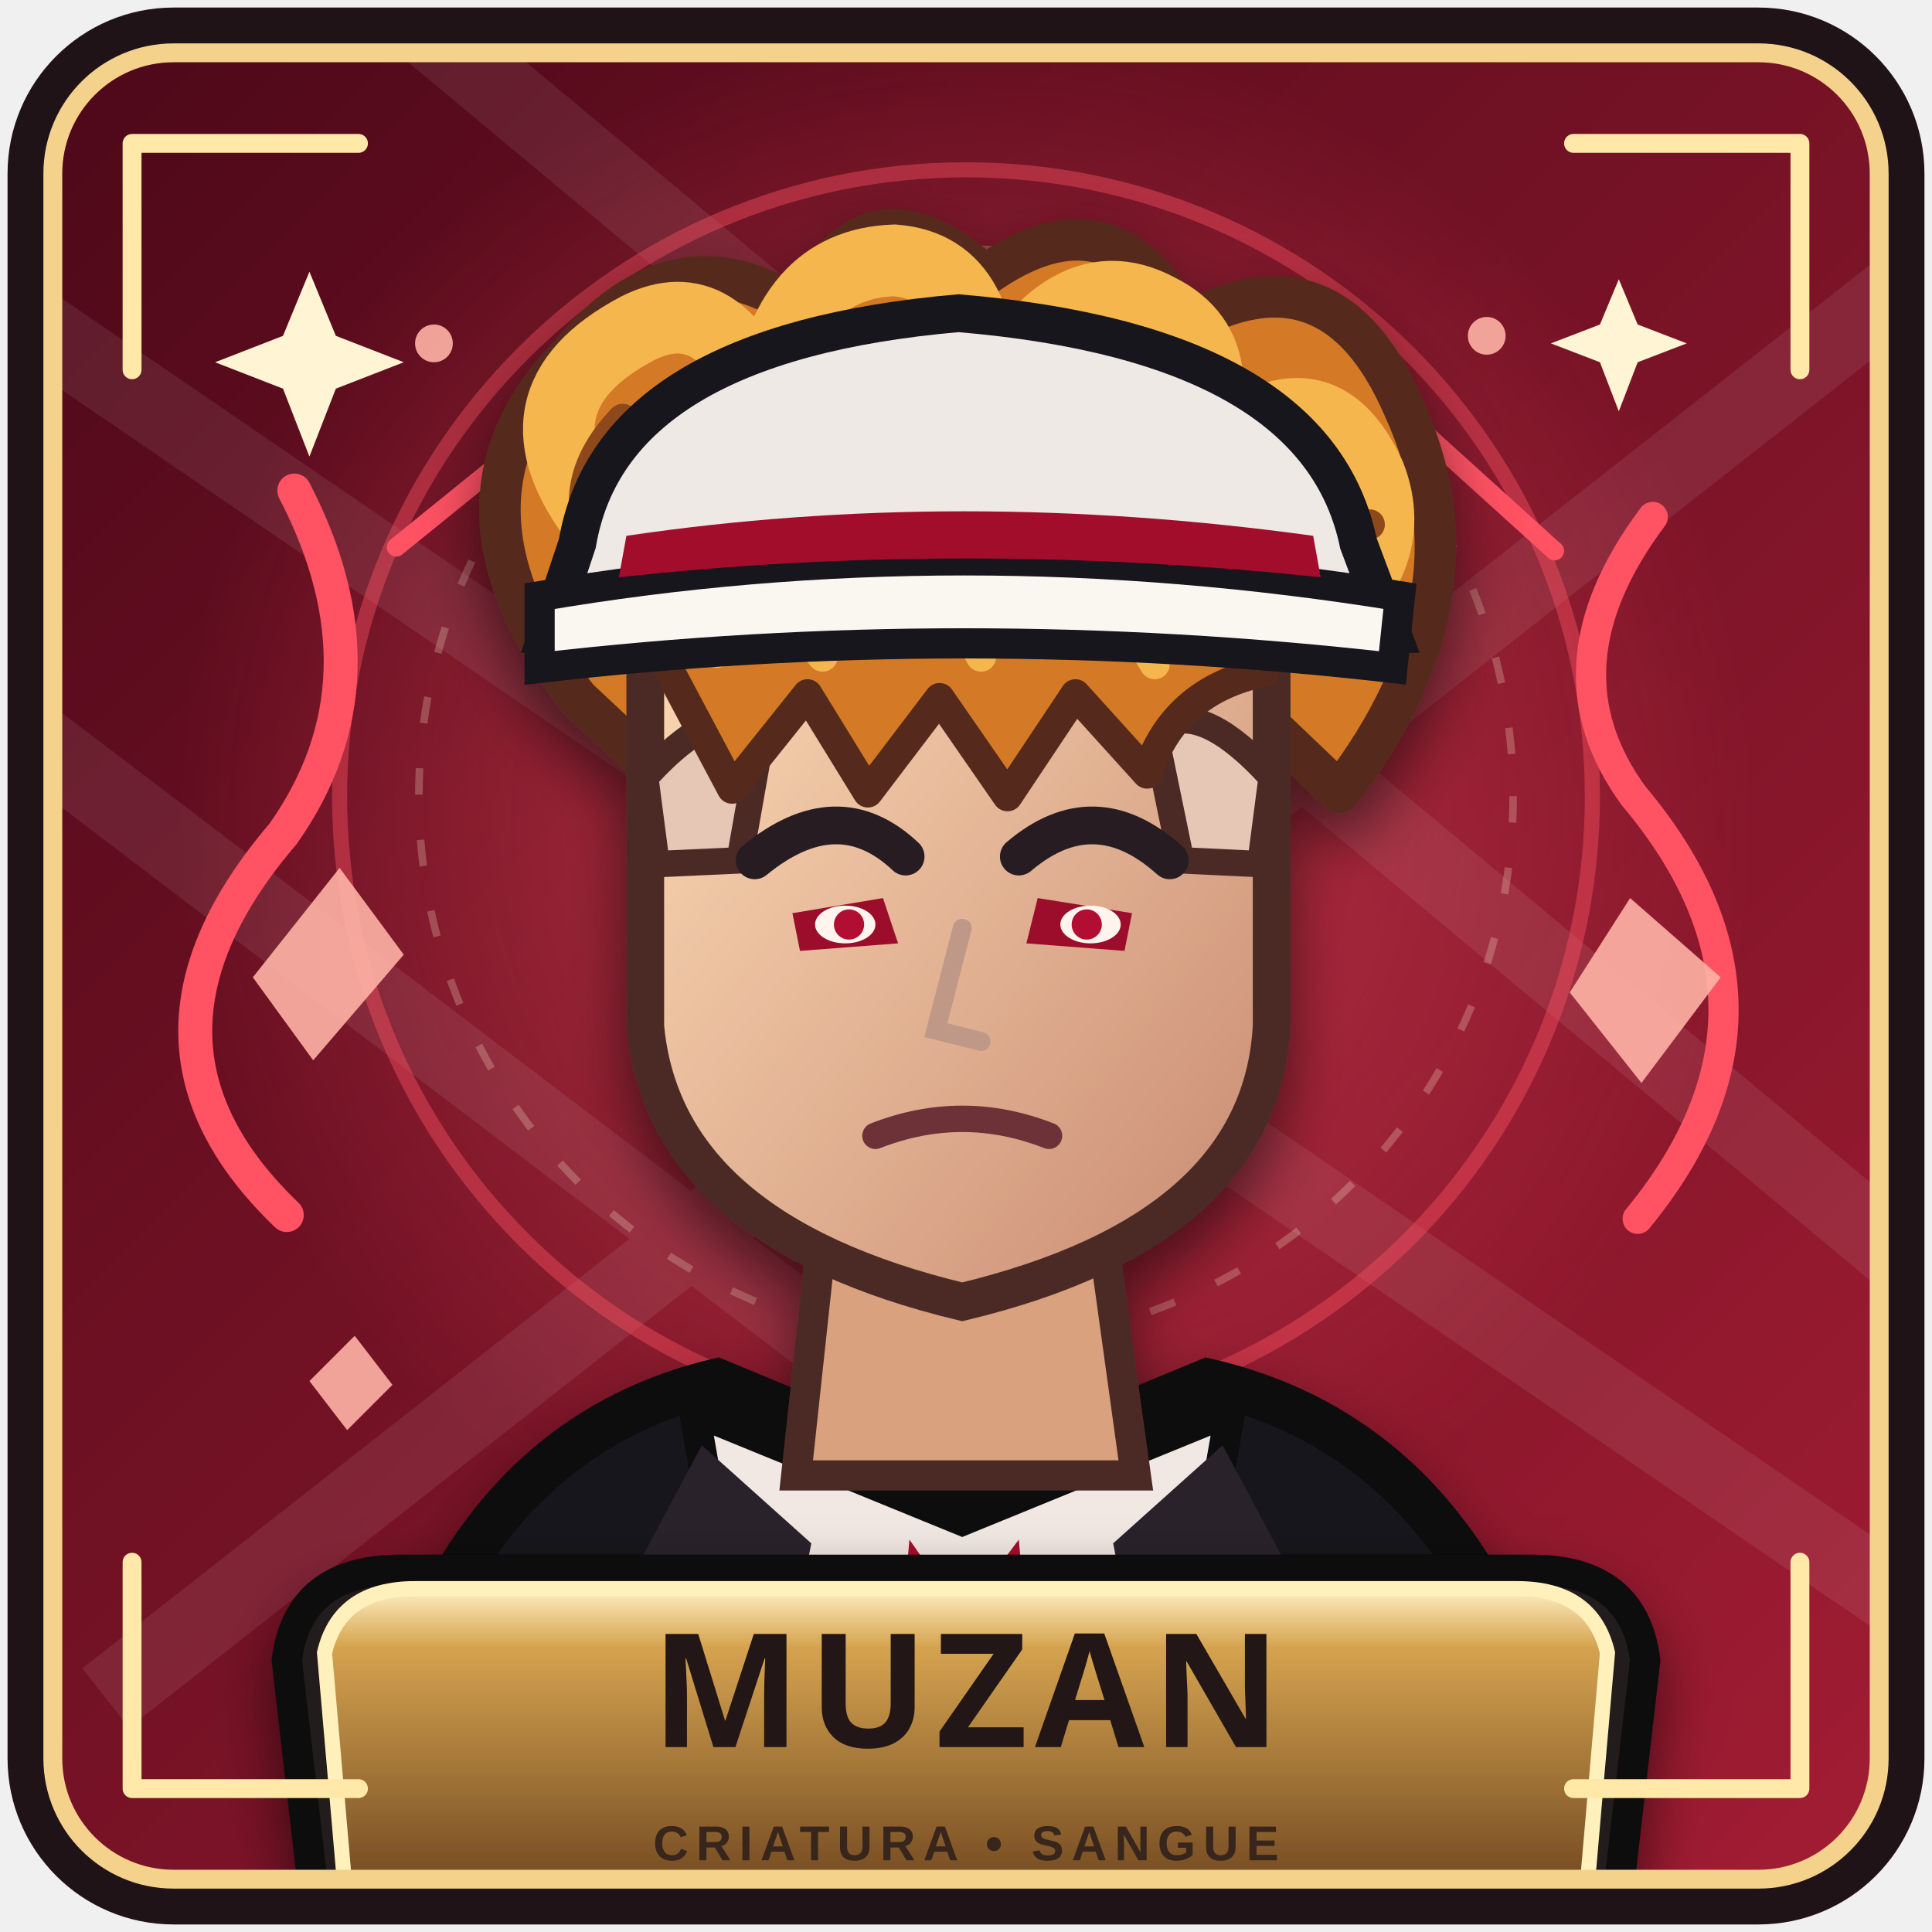
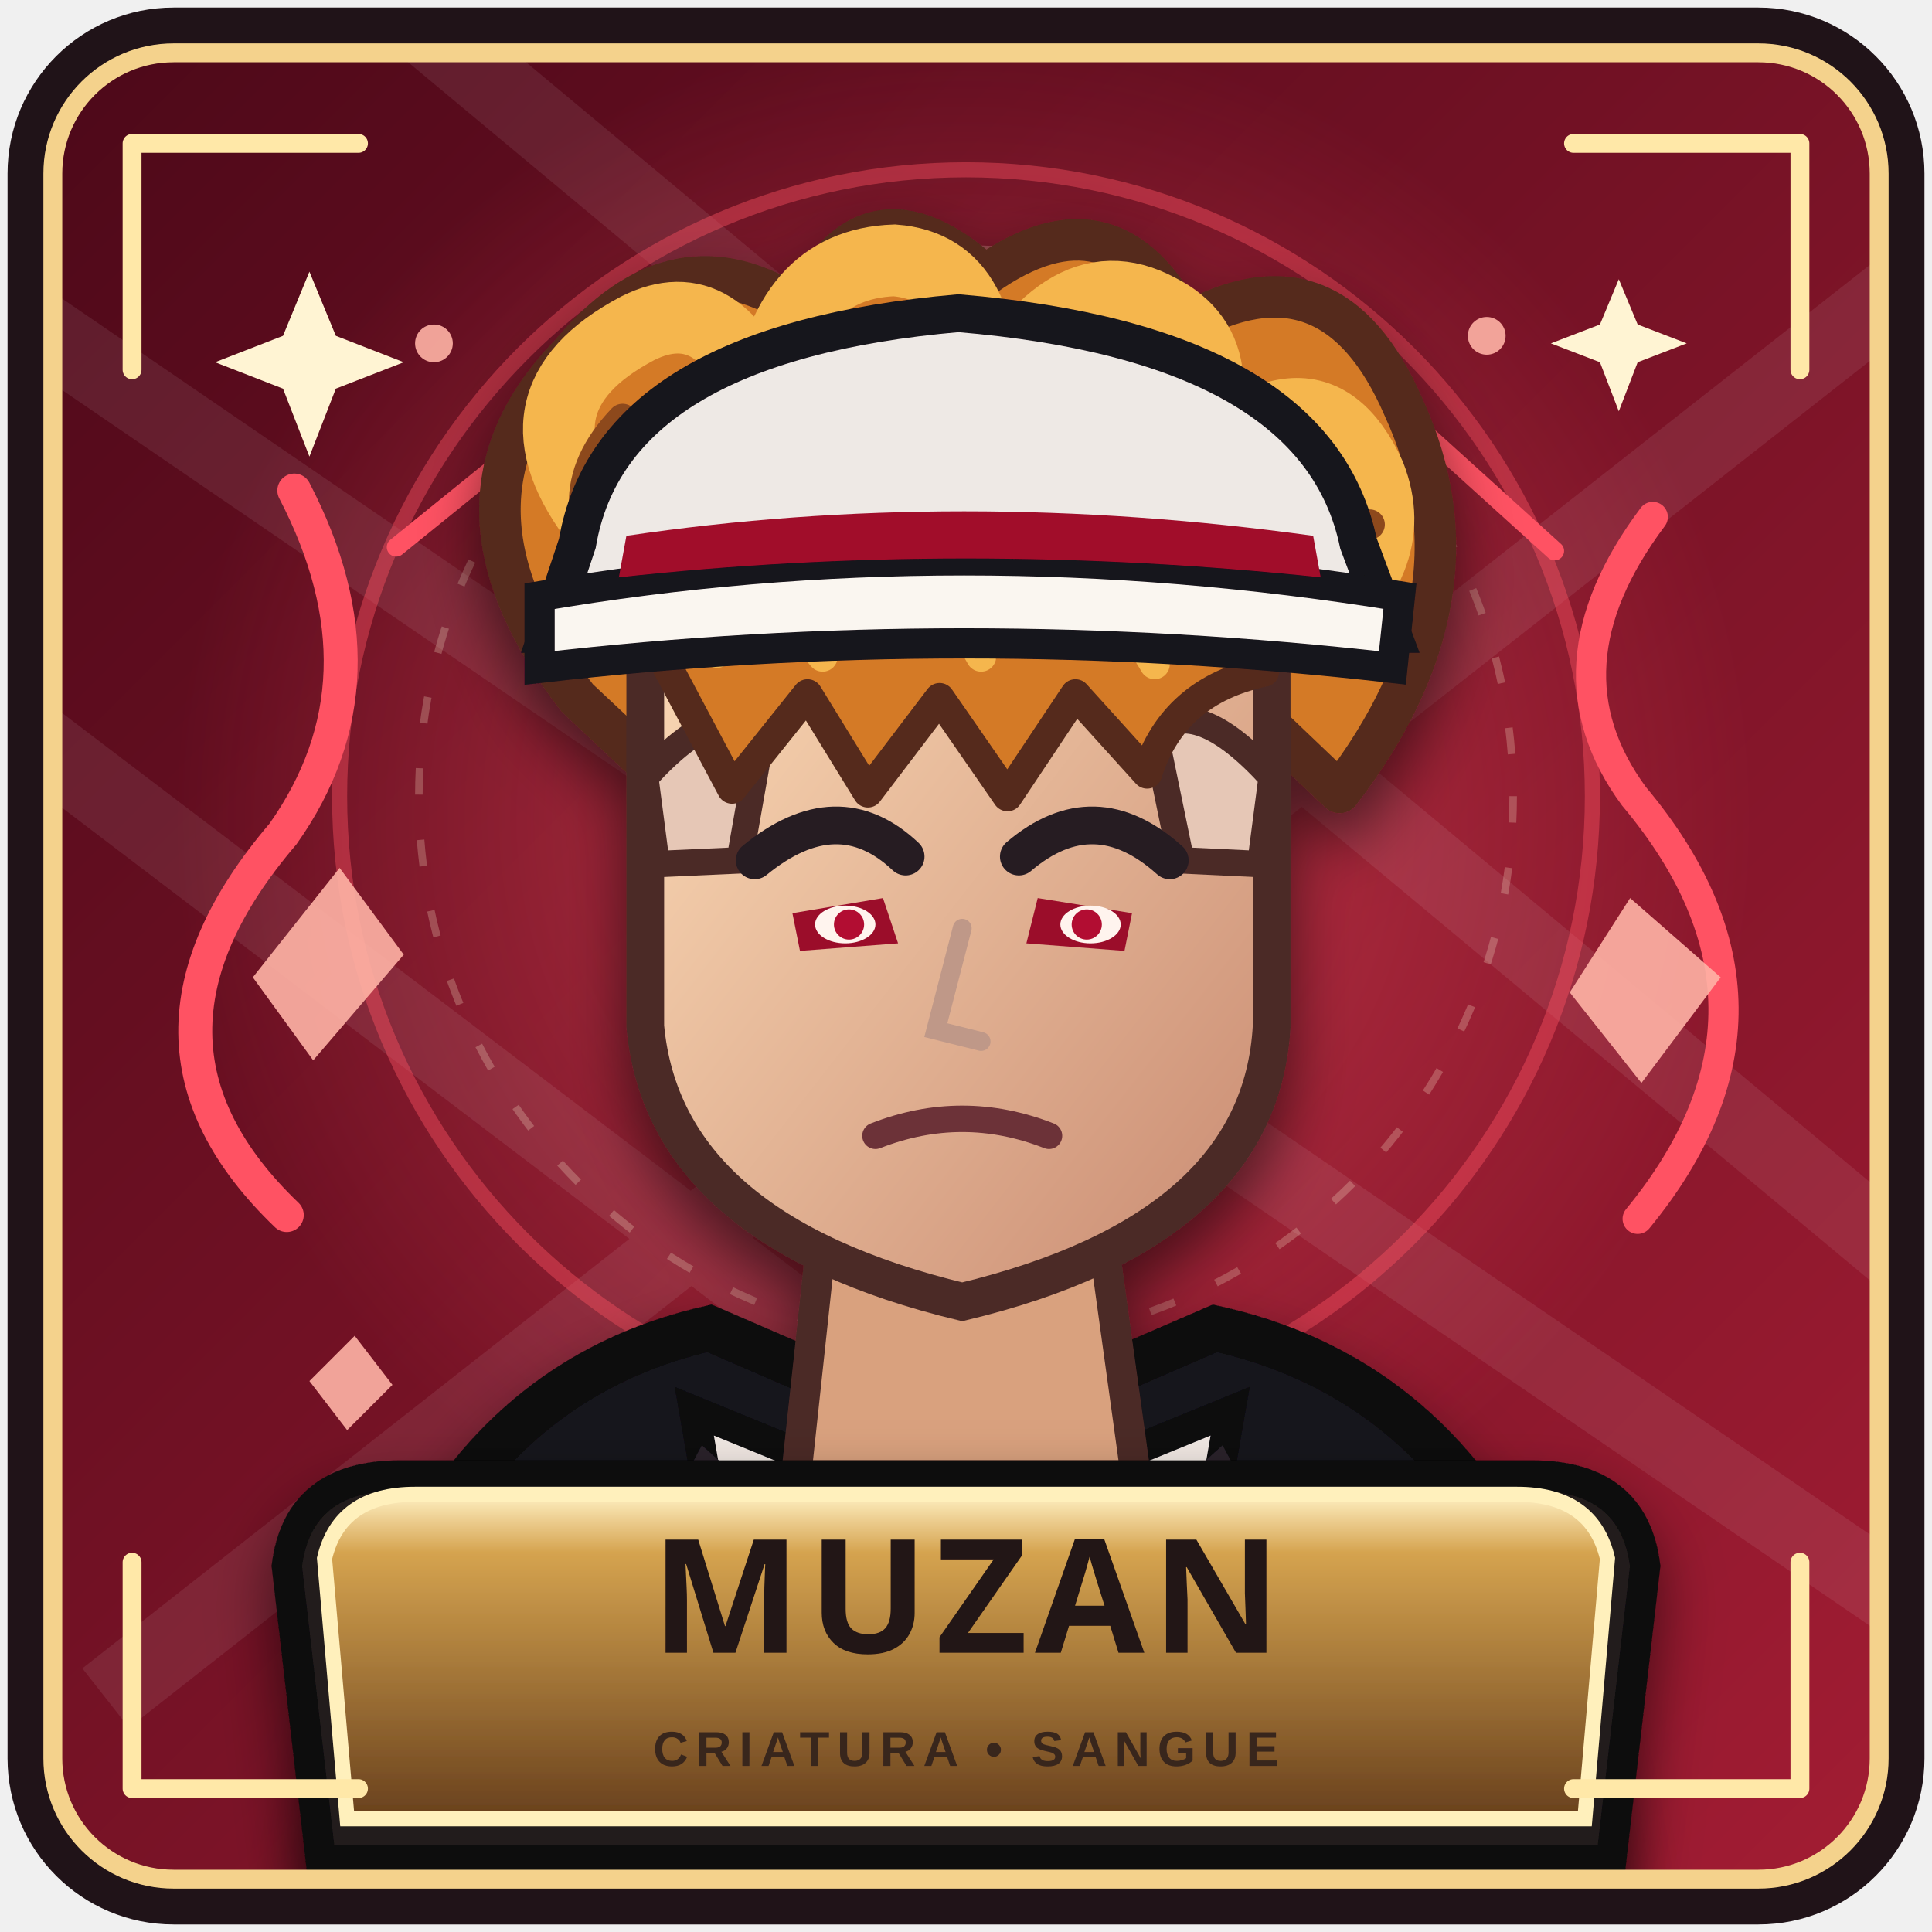
<svg xmlns="http://www.w3.org/2000/svg" width="512" height="512" viewBox="0 0 512 512" role="img" aria-labelledby="title desc">
  <defs>
    <linearGradient id="bg" x1="0" y1="0" x2="1" y2="1">
      <stop stop-color="#4a0818" />
      <stop offset="1" stop-color="#a51d34" />
    </linearGradient>
    <radialGradient id="halo">
      <stop stop-color="#ff5263" stop-opacity=".55" />
      <stop offset="1" stop-color="#ff5263" stop-opacity="0" />
    </radialGradient>
    <linearGradient id="plaque" x1="0" y1="0" x2="0" y2="1">
      <stop stop-color="#fff0c3" />
      <stop offset=".18" stop-color="#d5a34f" />
      <stop offset="1" stop-color="#68401d" />
    </linearGradient>
    <linearGradient id="skin" x1="0" y1="0" x2="1" y2="1">
      <stop stop-color="#ffe0bb" />
      <stop offset="1" stop-color="#c88970" />
    </linearGradient>
    <pattern id="check" width="40" height="40" patternUnits="userSpaceOnUse">
      <rect width="40" height="40" fill="#d7eee0" />
      <rect width="20" height="20" fill="#174e49" />
      <rect x="20" y="20" width="20" height="20" fill="#174e49" />
    </pattern>
    <filter id="shadow" x="-30%" y="-30%" width="160%" height="170%">
      <feGaussianBlur in="SourceAlpha" stdDeviation="8" />
      <feOffset dy="8" />
      <feComponentTransfer>
        <feFuncA type="linear" slope=".55" />
      </feComponentTransfer>
      <feMerge>
        <feMergeNode />
        <feMergeNode in="SourceGraphic" />
      </feMerge>
    </filter>
    <clipPath id="clip">
      <rect x="15" y="15" width="482" height="482" rx="32" />
    </clipPath>
  </defs>
  <g clip-path="url(#clip)">
    <rect width="512" height="512" fill="url(#bg)" />
    <circle cx="256" cy="217" r="210" fill="url(#halo)" />
    <path d="M0 80 L512 430 M-25 170 L425 512 M80 -20 L512 340 M512 70 L28 450" stroke="#fff" stroke-opacity=".08" stroke-width="20" />
    <circle cx="256" cy="211" r="166" fill="none" stroke="#ff5263" stroke-width="4" stroke-opacity=".42" />
    <circle cx="256" cy="211" r="145" fill="none" stroke="#fff2d0" stroke-width="2" stroke-opacity=".24" stroke-dasharray="7 12" />
    <g fill="none" stroke="#ff5263" stroke-linecap="round">
      <path d="M76 322 Q28 276 75 221 Q104 180 78 130" stroke-width="9" />
      <path d="M434 323 Q480 267 433 211 Q408 177 438 137" stroke-width="8" />
      <path d="M105 145 L147 111 L179 121" stroke-width="5" />
      <path d="M412 146 L370 108 L341 121" stroke-width="5" />
    </g>
    <g fill="#ffb2a5" opacity=".9">
      <path d="M67 259 l23 -29 17 23 -24 28Z" />
      <path d="M432 238 l24 21 -21 28 -19 -24Z" />
      <circle cx="115" cy="91" r="5" />
      <circle cx="394" cy="89" r="5" />
      <path d="M82 366 l12 -12 10 13 -12 12Z" />
    </g>
    <g filter="url(#shadow)">
-       <path d="M94 512 Q106 386 190 366 L255 393 L320 366 Q406 386 418 512Z" fill="#15131a" stroke="#07070a" stroke-width="12" />
+       <path d="M86 512 Q96 373 188 352 L255 381 L322 352 Q416 373 426 512Z" fill="#15131a" stroke="#07070a" stroke-width="12" />
      <path d="M184 374 L255 403 L326 374 L302 512 L208 512Z" fill="#f1e8e3" stroke="#09090e" stroke-width="8" />
      <path d="M241 408 L255 428 L270 408 L279 512 L232 512Z" fill="#a80f2c" />
      <path d="M186 383 L215 409 L195 512 L117 512Z" fill="#29212a" />
      <path d="M324 383 L295 409 L315 512 L393 512Z" fill="#29212a" />
      <path d="M218 326 L292 326 L301 391 L211 391Z" fill="#d9a17e" stroke="#4b2b27" stroke-width="8" />
      <path d="M153 185 Q113 133 151 94 Q179 60 212 82 Q230 45 261 73 Q295 49 314 86 Q353 64 372 108 Q395 158 355 210 L333 189 L306 216 L274 188 L245 217 L215 187 L185 215Z" fill="#d47a28" stroke="#542b1d" stroke-width="11" stroke-linejoin="round" />
      <path d="M159 139 Q133 106 169 87 Q191 76 203 108 Q208 70 237 69 Q263 71 260 112 Q281 68 307 82 Q331 94 311 131 Q347 91 363 126 Q372 149 346 168" fill="none" stroke="#f5b64d" stroke-width="19" stroke-linecap="round" />
      <path d="M166 158 Q144 133 165 111 M195 150 Q180 119 202 96 M230 145 Q220 112 241 89 M270 145 Q260 111 283 97 M311 151 Q307 122 331 112 M345 164 Q352 143 363 139" fill="none" stroke="#8d481f" stroke-width="8" stroke-linecap="round" />
      <path d="M171 151 Q254 113 337 151 L337 272 Q334 326 255 345 Q176 326 171 272Z" fill="url(#skin)" stroke="#4b2b27" stroke-width="10" />
      <path d="M171 206 Q191 184 202 194 L196 228 L174 229Z M337 206 Q317 184 306 194 L313 228 L334 229Z" fill="#e6c7b6" stroke="#4b2b27" stroke-width="7" />
      <path d="M177 177 Q195 151 218 166 Q231 143 251 164 Q269 139 290 164 Q314 148 335 178 Q311 183 304 205 L285 184 L267 211 L249 185 L230 210 L214 184 L194 209Z" fill="#d47a28" stroke="#542b1d" stroke-width="8" stroke-linejoin="round" />
      <path d="M190 173 Q205 158 218 174 M234 169 Q249 154 260 174 M278 170 Q294 155 306 176" fill="none" stroke="#f5b64d" stroke-width="8" stroke-linecap="round" />
      <path d="M200 228 Q222 210 240 227" fill="none" stroke="#261b24" stroke-width="10" stroke-linecap="round" />
      <path d="M270 227 Q290 210 310 228" fill="none" stroke="#261b24" stroke-width="10" stroke-linecap="round" />
      <path d="M210 242 L234 238 L238 250 L212 252Z M275 238 L300 242 L298 252 L272 250Z" fill="#9b0e2c" />
      <ellipse cx="224" cy="245" rx="8" ry="5" fill="#fff4ee" />
      <ellipse cx="289" cy="245" rx="8" ry="5" fill="#fff4ee" />
      <circle cx="225" cy="245" r="4" fill="#b20f31" />
      <circle cx="288" cy="245" r="4" fill="#b20f31" />
      <path d="M255 246 L248 273 L260 276" fill="none" stroke="#bf9888" stroke-width="5" stroke-linecap="round" />
      <path d="M232 301 Q255 292 278 301" fill="none" stroke="#6c3038" stroke-width="7" stroke-linecap="round" />
      <path d="M153 144 Q162 91 254 83 Q349 91 360 144 L369 168 L145 168Z" fill="#eee9e5" stroke="#17121a" stroke-width="10" />
      <path d="M143 158 Q254 139 371 158 L369 177 Q255 164 143 177Z" fill="#faf6f0" stroke="#17121a" stroke-width="8" />
      <path d="M166 142 Q254 129 348 142 L350 153 Q255 143 164 153Z" fill="#a10d2c" />
    </g>
    <g fill="#fff4d3">
      <path d="M82 72 l7 17 18 7 -18 7 -7 18 -7 -18 -18 -7 18 -7Z" />
      <path d="M429 74 l5 12 13 5 -13 5 -5 13 -5 -13 -13 -5 13 -5Z" />
    </g>
-     <g transform="translate(256 450)" filter="url(#shadow)">
+     <g transform="translate(256 425)" filter="url(#shadow)">
      <path d="M-180 -10 Q-177 -34 -150 -34 H150 Q177 -34 180 -10 L171 68 H-171Z" fill="#211b1a" stroke="#09090d" stroke-width="8" />
      <path d="M-170 -12 Q-166 -29 -146 -29 H146 Q166 -29 170 -12 L164 57 H-164Z" fill="url(#plaque)" stroke="#fff0bc" stroke-width="4" />
      <text x="0" y="13" text-anchor="middle" fill="#241414" font-family="Arial Black, Impact, sans-serif" font-size="42" font-weight="900" letter-spacing="2">MUZAN</text>
      <text x="0" y="43" text-anchor="middle" fill="#39251e" font-family="Arial, sans-serif" font-size="13" font-weight="800" letter-spacing="2">CRIATURA • SANGUE</text>
    </g>
    <path d="M35 38 H95 M35 38 V98 M477 38 H417 M477 38 V98 M35 474 H95 M35 474 V414 M477 474 H417 M477 474 V414" fill="none" stroke="#ffe8a8" stroke-width="5" stroke-linecap="round" />
  </g>
  <rect x="8" y="8" width="496" height="496" rx="38" fill="none" stroke="#201318" stroke-width="12" />
  <rect x="14" y="14" width="484" height="484" rx="32" fill="none" stroke="#f4d28c" stroke-width="5" />
</svg>
